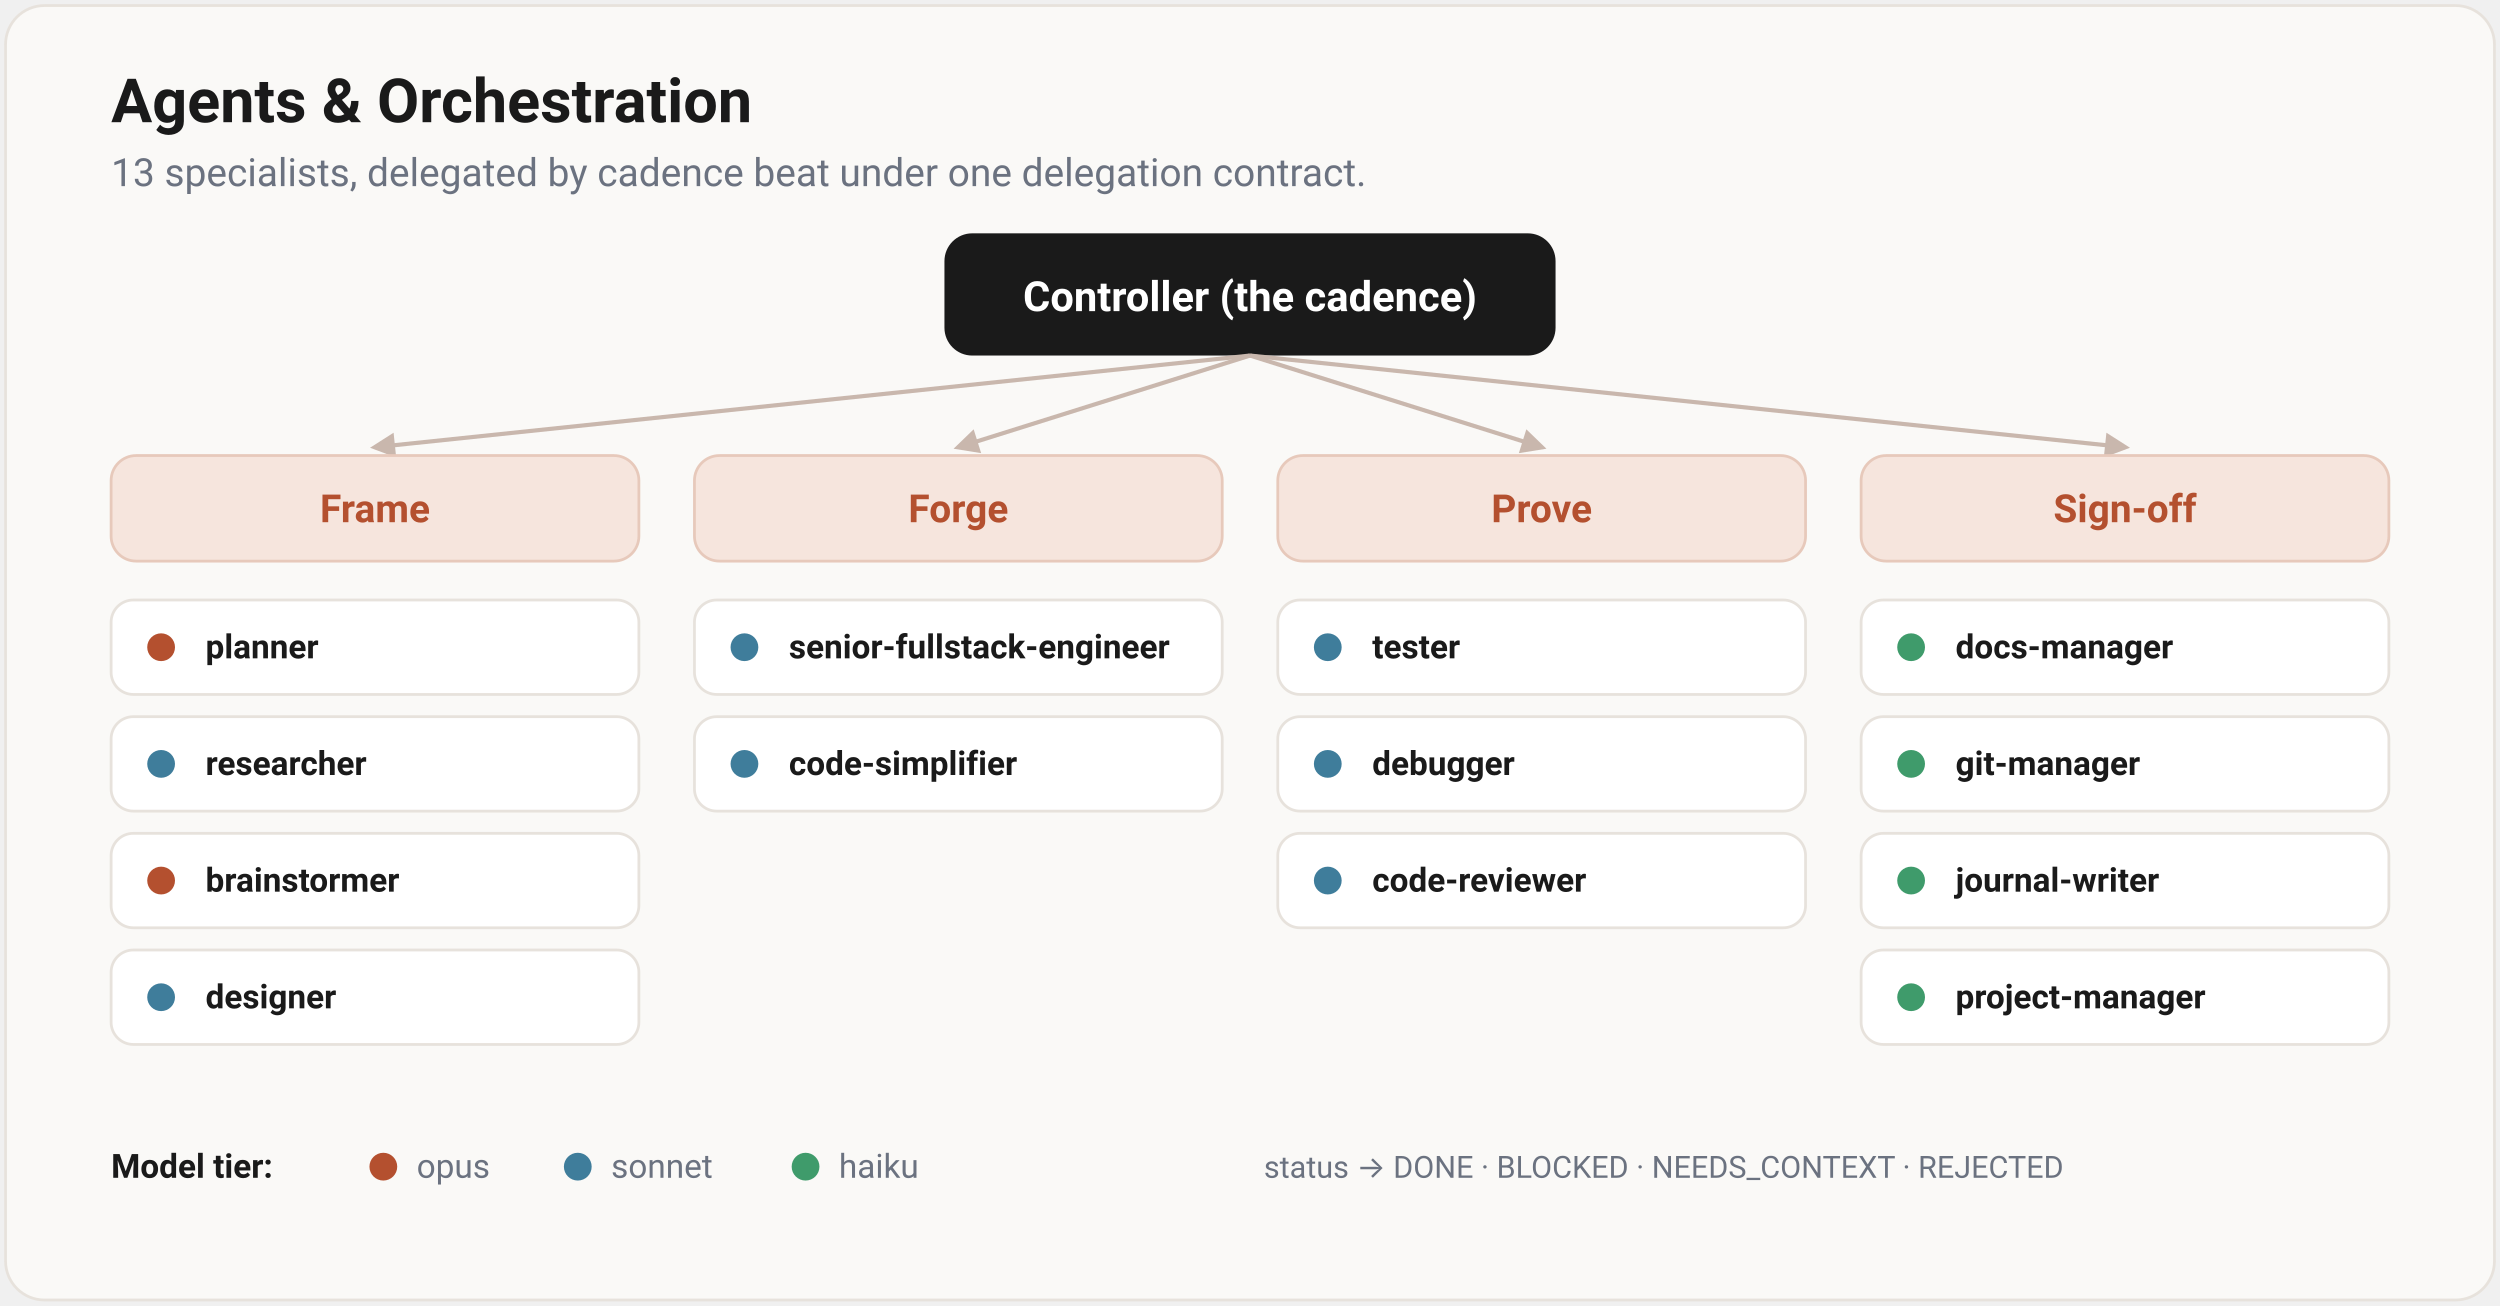
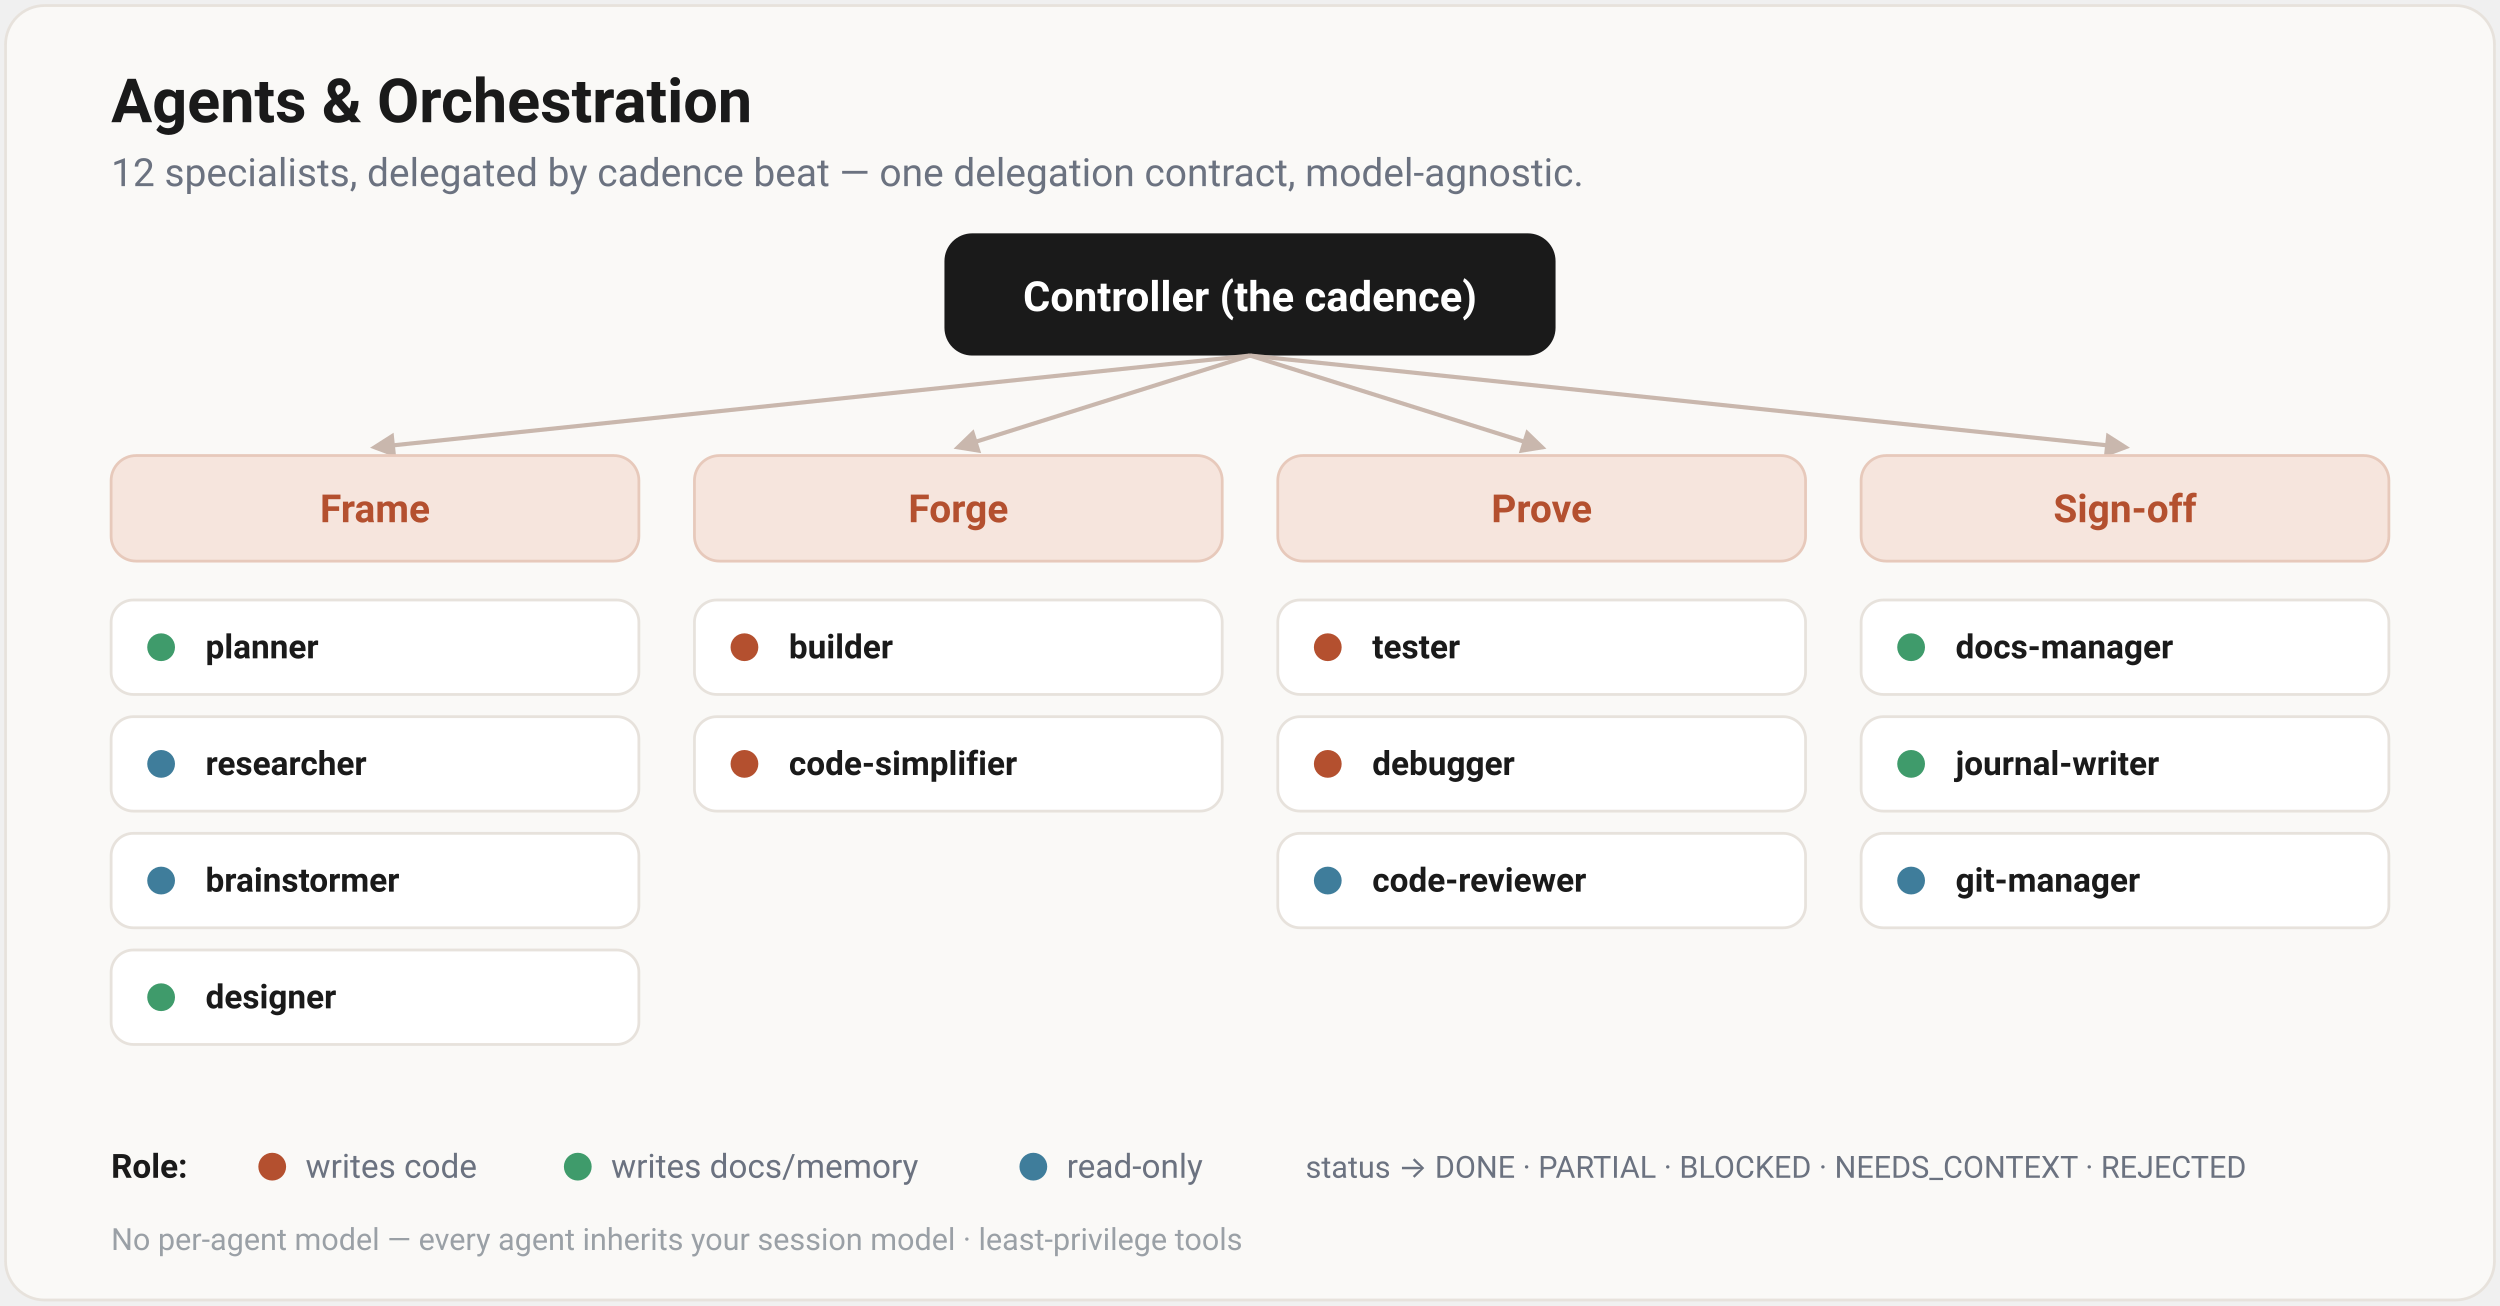
<svg xmlns="http://www.w3.org/2000/svg" viewBox="0 0 900 470" width="900" font-family="-apple-system, BlinkMacSystemFont, 'Segoe UI', Roboto, sans-serif">
  <defs>
    <marker id="arRos" viewBox="0 0 10 10" refX="8" refY="5" markerWidth="6" markerHeight="6" orient="auto-start-reverse">
      <path d="M0 0 L10 5 L0 10 z" fill="#C9B7AD" />
    </marker>
  </defs>
  <rect x="2" y="2" width="896" height="466" rx="14" fill="#FAF9F7" stroke="#E7E2DC" />
  <text x="40" y="44" font-size="22" font-weight="700" fill="#1A1A1A">Agents &amp; Orchestration</text>
-   <text x="40" y="67" font-size="14" fill="#6B7280">13 specialists, delegated by cadence beat under one delegation contract.</text>
+   <text x="40" y="67" font-size="14" fill="#6B7280">12 specialists, delegated by cadence beat — one delegation contract, model-agnostic.</text>
  <rect x="340" y="84" width="220" height="44" rx="10" fill="#1A1A1A" />
  <text x="450" y="112" text-anchor="middle" font-size="15" font-weight="700" fill="#FFFFFF">Controller (the cadence)</text>
  <g stroke="#C9B7AD" stroke-width="1.5">
    <line x1="450" y1="128" x2="135" y2="161" marker-end="url(#arRos)" />
    <line x1="450" y1="128" x2="345" y2="161" marker-end="url(#arRos)" />
    <line x1="450" y1="128" x2="555" y2="161" marker-end="url(#arRos)" />
    <line x1="450" y1="128" x2="765" y2="161" marker-end="url(#arRos)" />
  </g>
  <g font-size="14" font-weight="700" text-anchor="middle">
    <rect x="40" y="164" width="190" height="38" rx="9" fill="#F6E5DD" stroke="#E7C9BB" />
    <text x="135" y="188" fill="#B4502F">Frame</text>
    <rect x="250" y="164" width="190" height="38" rx="9" fill="#F6E5DD" stroke="#E7C9BB" />
    <text x="345" y="188" fill="#B4502F">Forge</text>
    <rect x="460" y="164" width="190" height="38" rx="9" fill="#F6E5DD" stroke="#E7C9BB" />
    <text x="555" y="188" fill="#B4502F">Prove</text>
    <rect x="670" y="164" width="190" height="38" rx="9" fill="#F6E5DD" stroke="#E7C9BB" />
    <text x="765" y="188" fill="#B4502F">Sign-off</text>
  </g>
  <g font-size="12" font-weight="600" fill="#1A1A1A">
    <rect x="40" y="216" width="190" height="34" rx="8" fill="#FFFFFF" stroke="#E7E2DC" />
-     <circle cx="58" cy="233" r="5" fill="#B4502F" />
+     <circle cx="58" cy="233" r="5" fill="#3F9B6B" />
    <text x="74" y="237">planner</text>
    <rect x="40" y="258" width="190" height="34" rx="8" fill="#FFFFFF" stroke="#E7E2DC" />
    <circle cx="58" cy="275" r="5" fill="#3F7D9B" />
    <text x="74" y="279">researcher</text>
    <rect x="40" y="300" width="190" height="34" rx="8" fill="#FFFFFF" stroke="#E7E2DC" />
-     <circle cx="58" cy="317" r="5" fill="#B4502F" />
+     <circle cx="58" cy="317" r="5" fill="#3F7D9B" />
    <text x="74" y="321">brainstormer</text>
    <rect x="40" y="342" width="190" height="34" rx="8" fill="#FFFFFF" stroke="#E7E2DC" />
-     <circle cx="58" cy="359" r="5" fill="#3F7D9B" />
+     <circle cx="58" cy="359" r="5" fill="#3F9B6B" />
    <text x="74" y="363">designer</text>
    <rect x="250" y="216" width="190" height="34" rx="8" fill="#FFFFFF" stroke="#E7E2DC" />
-     <circle cx="268" cy="233" r="5" fill="#3F7D9B" />
-     <text x="284" y="237">senior-fullstack-engineer</text>
+     <circle cx="268" cy="233" r="5" fill="#B4502F" />
+     <text x="284" y="237">builder</text>
    <rect x="250" y="258" width="190" height="34" rx="8" fill="#FFFFFF" stroke="#E7E2DC" />
-     <circle cx="268" cy="275" r="5" fill="#3F7D9B" />
+     <circle cx="268" cy="275" r="5" fill="#B4502F" />
    <text x="284" y="279">code-simplifier</text>
    <rect x="460" y="216" width="190" height="34" rx="8" fill="#FFFFFF" stroke="#E7E2DC" />
-     <circle cx="478" cy="233" r="5" fill="#3F7D9B" />
+     <circle cx="478" cy="233" r="5" fill="#B4502F" />
    <text x="494" y="237">tester</text>
    <rect x="460" y="258" width="190" height="34" rx="8" fill="#FFFFFF" stroke="#E7E2DC" />
-     <circle cx="478" cy="275" r="5" fill="#3F7D9B" />
+     <circle cx="478" cy="275" r="5" fill="#B4502F" />
    <text x="494" y="279">debugger</text>
    <rect x="460" y="300" width="190" height="34" rx="8" fill="#FFFFFF" stroke="#E7E2DC" />
    <circle cx="478" cy="317" r="5" fill="#3F7D9B" />
    <text x="494" y="321">code-reviewer</text>
    <rect x="670" y="216" width="190" height="34" rx="8" fill="#FFFFFF" stroke="#E7E2DC" />
    <circle cx="688" cy="233" r="5" fill="#3F9B6B" />
    <text x="704" y="237">docs-manager</text>
    <rect x="670" y="258" width="190" height="34" rx="8" fill="#FFFFFF" stroke="#E7E2DC" />
    <circle cx="688" cy="275" r="5" fill="#3F9B6B" />
-     <text x="704" y="279">git-manager</text>
+     <text x="704" y="279">journal-writer</text>
    <rect x="670" y="300" width="190" height="34" rx="8" fill="#FFFFFF" stroke="#E7E2DC" />
-     <circle cx="688" cy="317" r="5" fill="#3F9B6B" />
-     <text x="704" y="321">journal-writer</text>
-     <rect x="670" y="342" width="190" height="34" rx="8" fill="#FFFFFF" stroke="#E7E2DC" />
-     <circle cx="688" cy="359" r="5" fill="#3F9B6B" />
-     <text x="704" y="363">project-manager</text>
+     <circle cx="688" cy="317" r="5" fill="#3F7D9B" />
+     <text x="704" y="321">git-manager</text>
  </g>
  <g font-size="12" fill="#6B7280">
-     <text x="40" y="424" font-weight="700" fill="#1A1A1A">Model tier:</text>
-     <circle cx="138" cy="420" r="5" fill="#B4502F" />
-     <text x="150" y="424">opus</text>
-     <circle cx="208" cy="420" r="5" fill="#3F7D9B" />
-     <text x="220" y="424">sonnet</text>
-     <circle cx="290" cy="420" r="5" fill="#3F9B6B" />
-     <text x="302" y="424">haiku</text>
-     <text x="455" y="424" font-size="11">status → DONE · BLOCKED · NEEDS_CONTEXT · REJECTED</text>
+     <text x="40" y="424" font-weight="700" fill="#1A1A1A">Role:</text>
+     <circle cx="98" cy="420" r="5" fill="#B4502F" />
+     <text x="110" y="424">writes code</text>
+     <circle cx="208" cy="420" r="5" fill="#3F9B6B" />
+     <text x="220" y="424">writes docs/memory</text>
+     <circle cx="372" cy="420" r="5" fill="#3F7D9B" />
+     <text x="384" y="424">read-only</text>
+     <text x="470" y="424" font-size="11">status → DONE · PARTIAL · BLOCKED · NEEDS_CONTEXT · REJECTED</text>
  </g>
+   <text x="40" y="450" font-size="11" fill="#9AA0A6">No per-agent model — every agent inherits your session model · least-privilege tools</text>
</svg>
